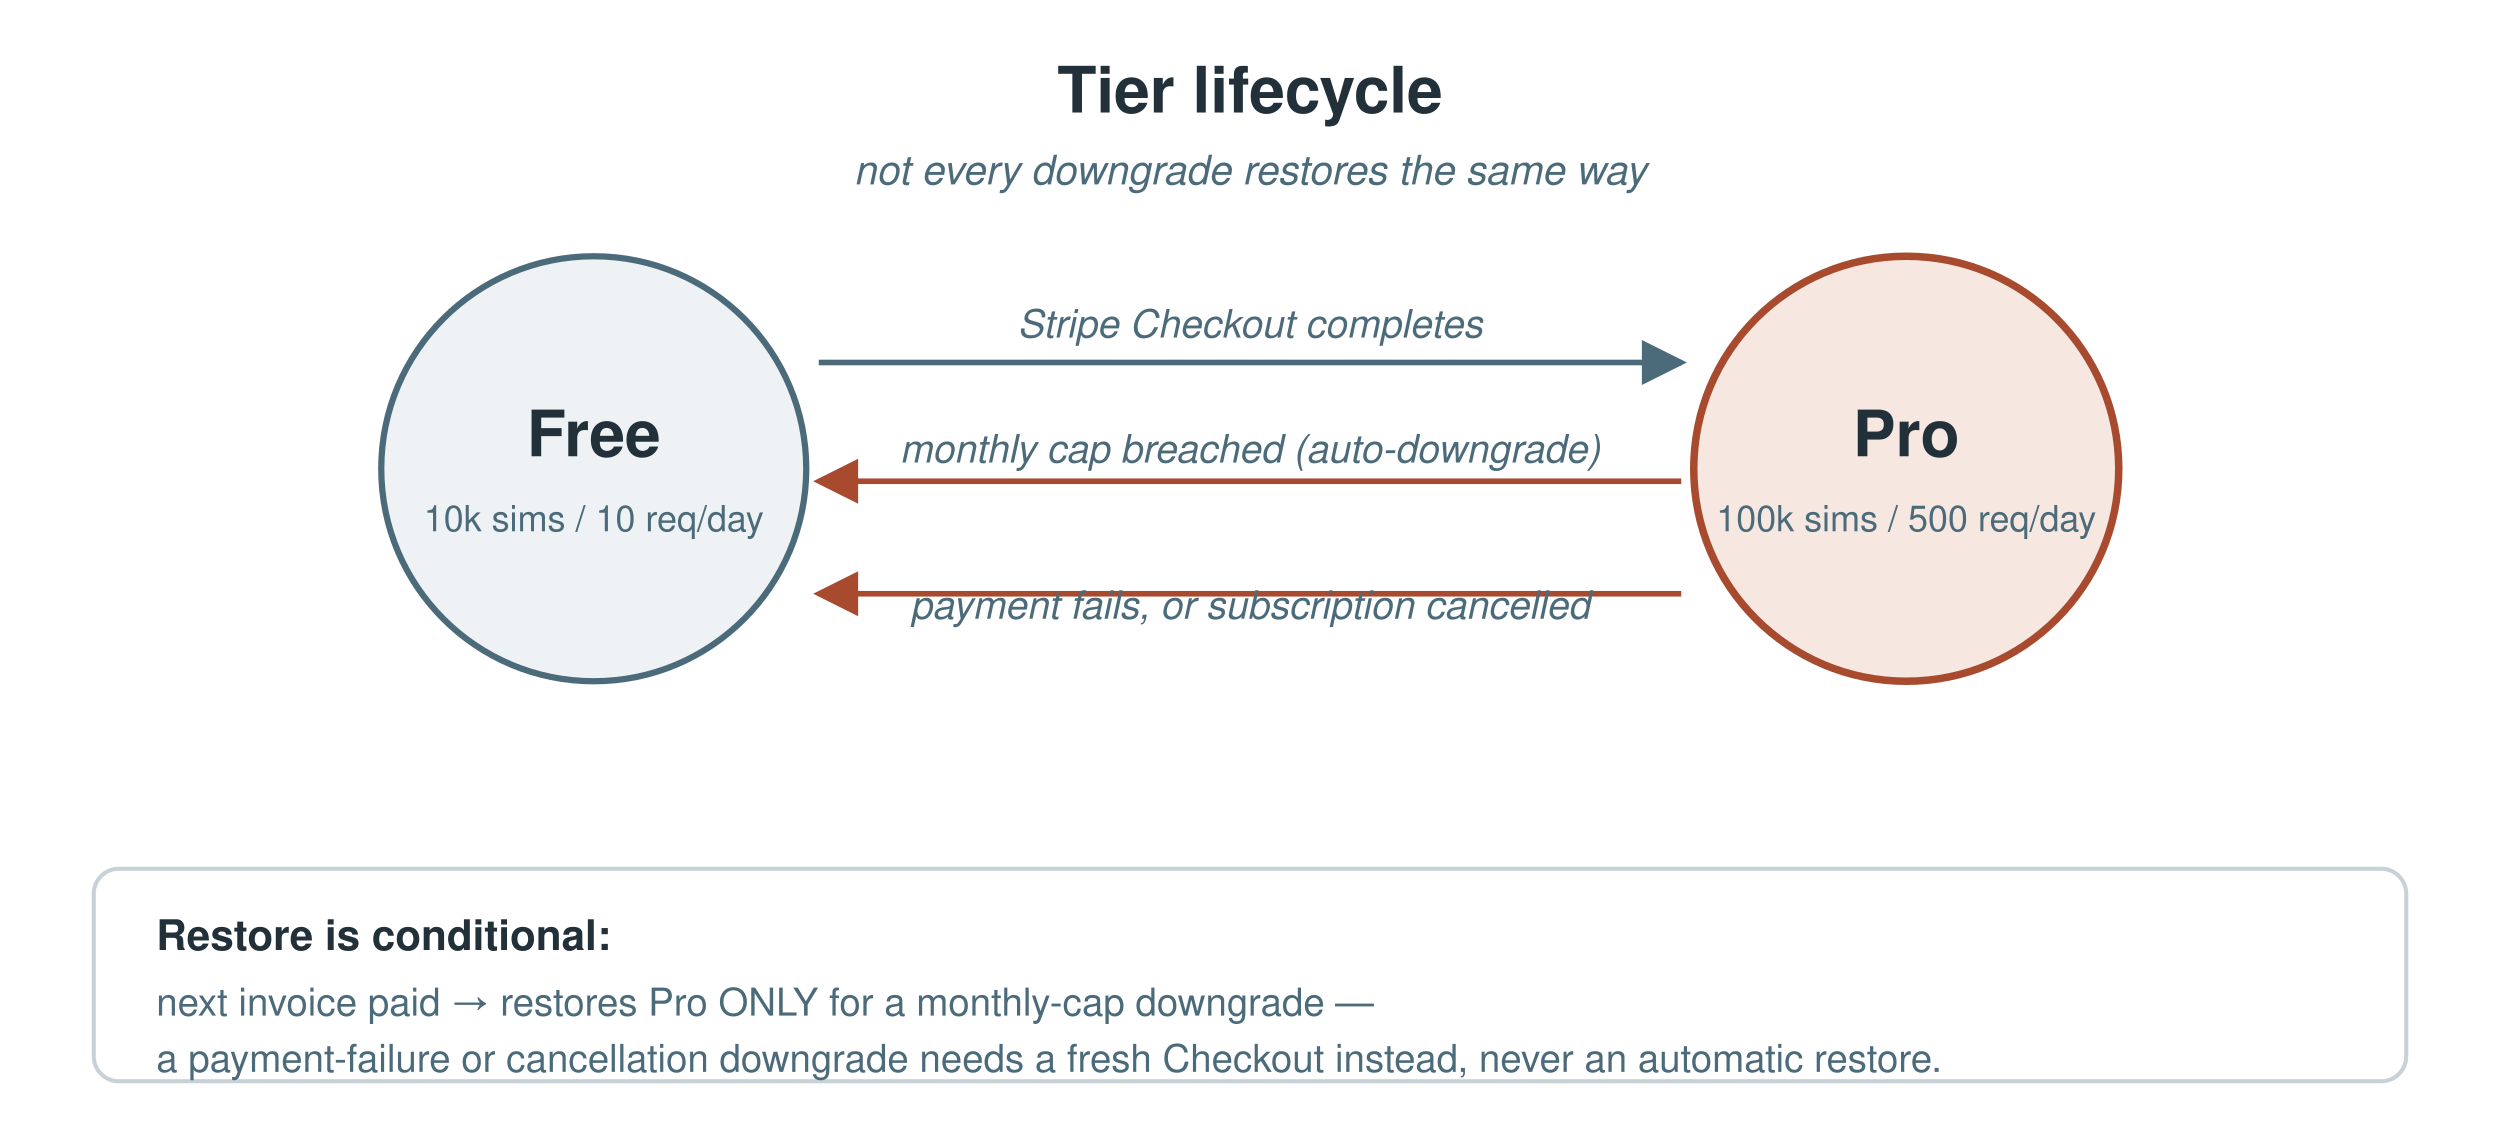
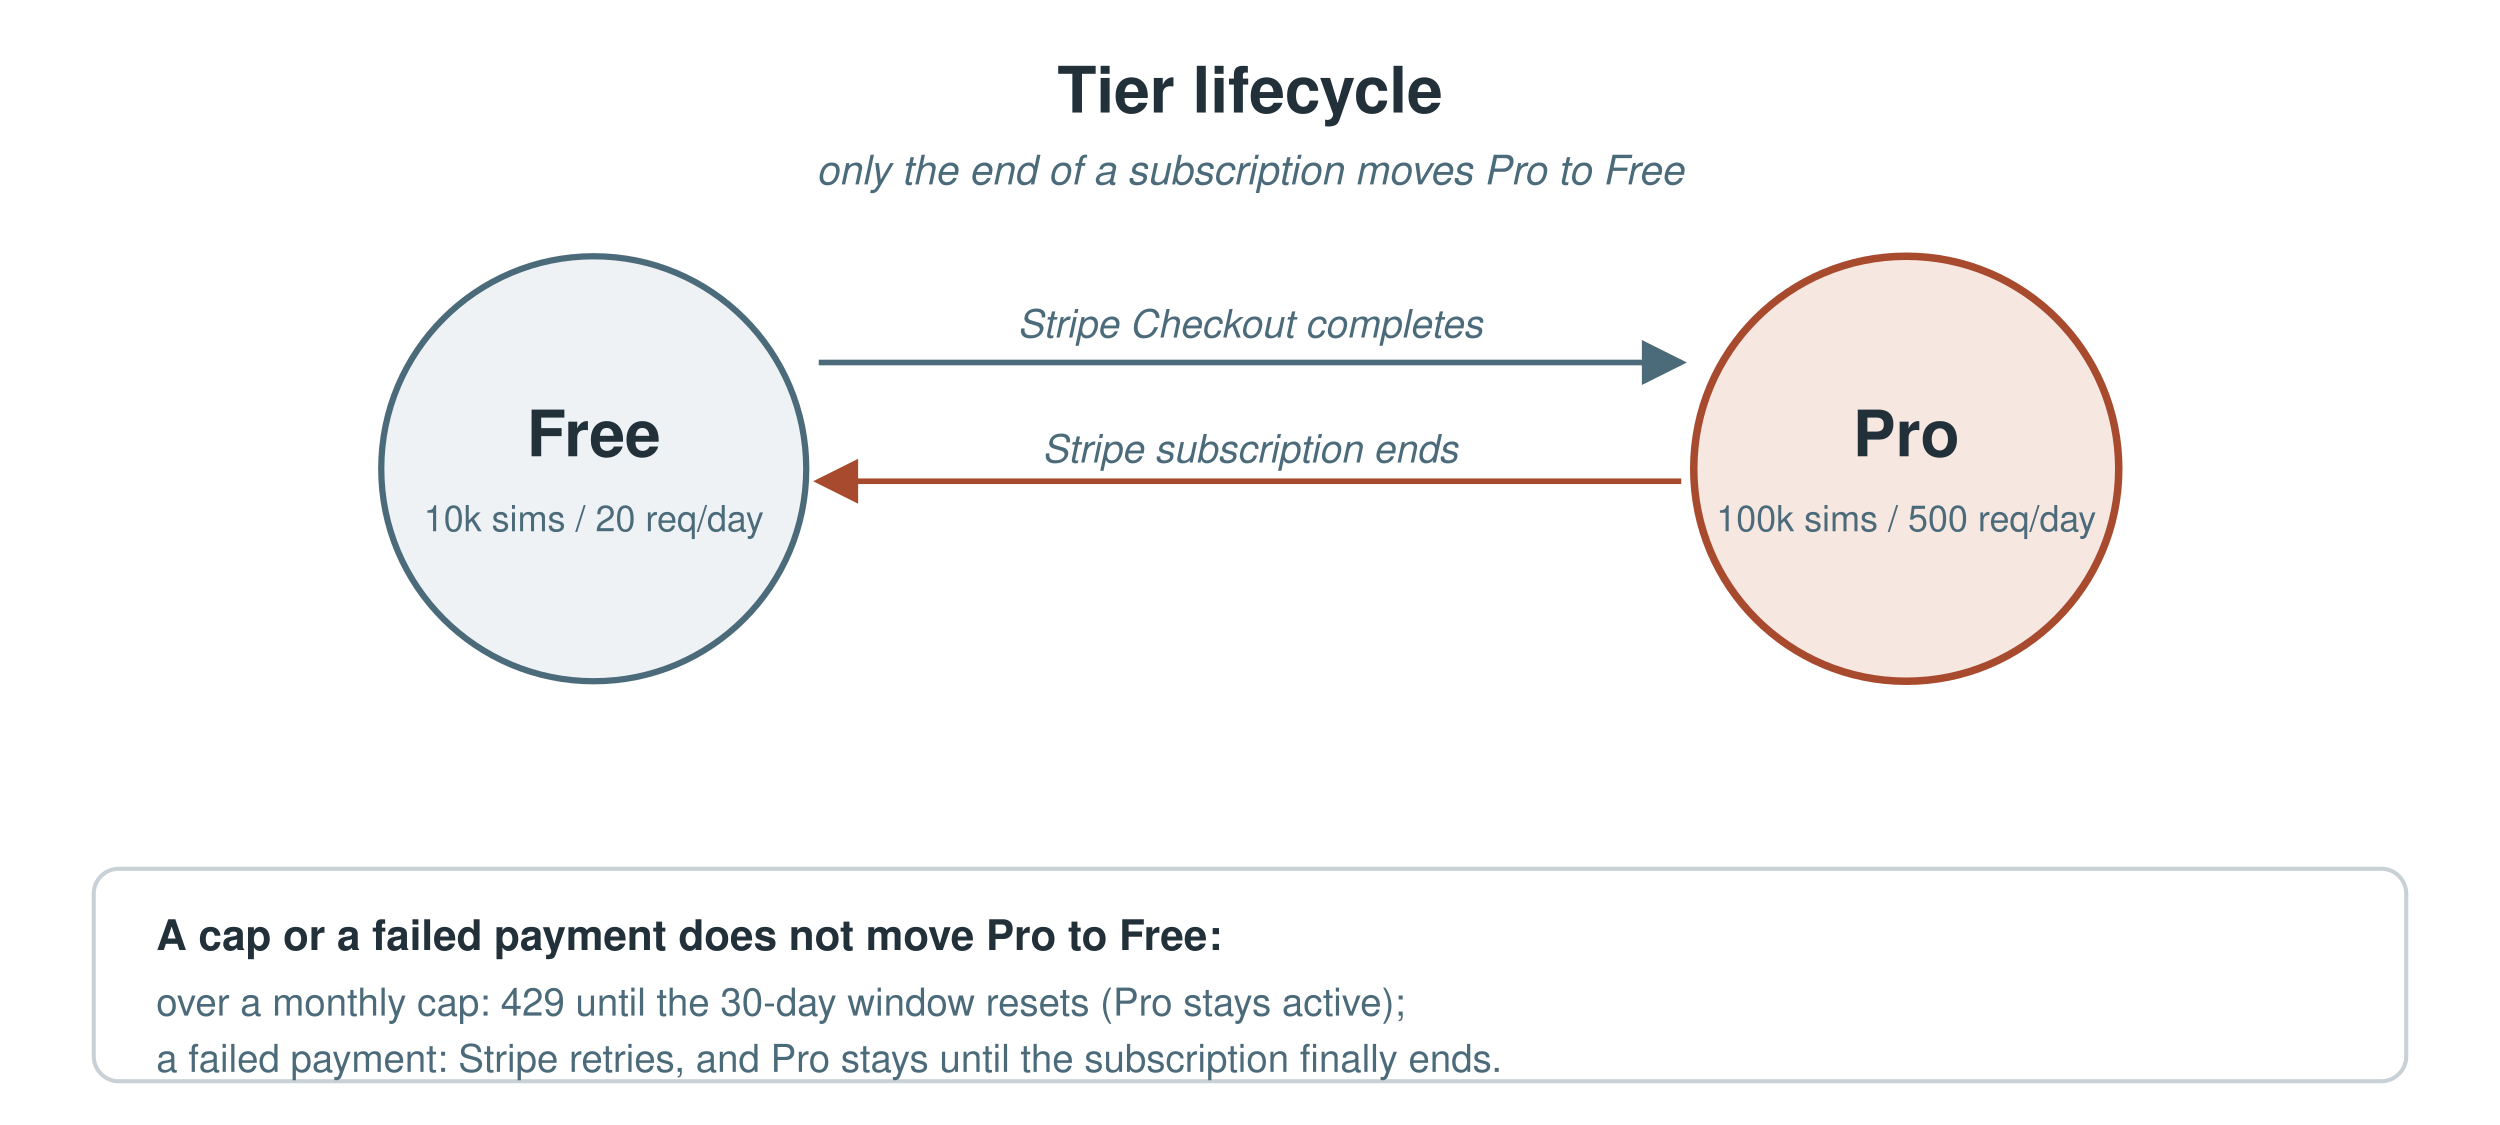
<svg xmlns="http://www.w3.org/2000/svg" width="800" height="360" viewBox="0 0 800 360">
  <rect width="800" height="360" fill="#ffffff" />
  <text x="400.0" y="36" font-family="Helvetica, Arial, sans-serif" font-size="20.5" font-weight="700" fill="#22303a" text-anchor="middle">Tier lifecycle</text>
-   <text x="400.0" y="59" font-family="Helvetica, Arial, sans-serif" font-size="13" font-weight="normal" fill="#4c6b7a" text-anchor="middle" font-style="italic">not every downgrade restores the same way</text>
+   <text x="400.0" y="59" font-family="Helvetica, Arial, sans-serif" font-size="13" font-weight="normal" fill="#4c6b7a" text-anchor="middle" font-style="italic">only the end of a subscription moves Pro to Free</text>
  <circle cx="190" cy="150" r="68" fill="#eef2f4" stroke="#4c6b7a" stroke-width="2" />
  <text x="190" y="146" font-family="Helvetica, Arial, sans-serif" font-size="20.5" font-weight="700" fill="#22303a" text-anchor="middle">Free</text>
-   <text x="190" y="170" font-family="Helvetica, Arial, sans-serif" font-size="11.5" font-weight="normal" fill="#4c6b7a" text-anchor="middle">10k sims / 10 req/day</text>
+   <text x="190" y="170" font-family="Helvetica, Arial, sans-serif" font-size="11.5" font-weight="normal" fill="#4c6b7a" text-anchor="middle">10k sims / 20 req/day</text>
  <circle cx="610" cy="150" r="68" fill="#f6e7e1" stroke="#a84a2e" stroke-width="2.4" />
  <text x="610" y="146" font-family="Helvetica, Arial, sans-serif" font-size="20.5" font-weight="700" fill="#22303a" text-anchor="middle">Pro</text>
  <text x="610" y="170" font-family="Helvetica, Arial, sans-serif" font-size="11.5" font-weight="normal" fill="#4c6b7a" text-anchor="middle">100k sims / 500 req/day</text>
  <defs>
    <marker id="ah85270" markerWidth="8" markerHeight="8" refX="7" refY="4" orient="auto">
      <path d="M0,0 L8,4 L0,8 z" fill="#4c6b7a" />
    </marker>
  </defs>
  <line x1="262" y1="116" x2="538" y2="116" stroke="#4c6b7a" stroke-width="1.8" marker-end="url(#ah85270)" />
  <text x="400.0" y="108" font-family="Helvetica, Arial, sans-serif" font-size="12.5" font-weight="normal" fill="#4c6b7a" text-anchor="middle" font-style="italic">Stripe Checkout completes</text>
  <defs>
    <marker id="ah27169" markerWidth="8" markerHeight="8" refX="7" refY="4" orient="auto">
      <path d="M0,0 L8,4 L0,8 z" fill="#a84a2e" />
    </marker>
  </defs>
  <line x1="538" y1="154" x2="262" y2="154" stroke="#a84a2e" stroke-width="1.8" marker-end="url(#ah27169)" />
-   <text x="400.0" y="148" font-family="Helvetica, Arial, sans-serif" font-size="12.5" font-weight="normal" fill="#4c6b7a" text-anchor="middle" font-style="italic">monthly cap breached (auto-downgrade)</text>
-   <defs>
-     <marker id="ah57387" markerWidth="8" markerHeight="8" refX="7" refY="4" orient="auto">
-       <path d="M0,0 L8,4 L0,8 z" fill="#a84a2e" />
-     </marker>
-   </defs>
-   <line x1="538" y1="190" x2="262" y2="190" stroke="#a84a2e" stroke-width="1.8" marker-end="url(#ah57387)" />
-   <text x="400.0" y="198" font-family="Helvetica, Arial, sans-serif" font-size="12.5" font-weight="normal" fill="#4c6b7a" text-anchor="middle" font-style="italic">payment fails, or subscription cancelled</text>
+   <text x="400.0" y="148" font-family="Helvetica, Arial, sans-serif" font-size="12.5" font-weight="normal" fill="#4c6b7a" text-anchor="middle" font-style="italic">Stripe subscription ends</text>
  <rect x="30" y="278" width="740" height="68" rx="8" fill="#ffffff" stroke="#c7d1d6" stroke-width="1.3" />
-   <text x="50" y="304" font-family="Helvetica, Arial, sans-serif" font-size="13.5" font-weight="700" fill="#22303a" text-anchor="start">Restore is conditional:</text>
-   <text x="50" y="325" font-family="Helvetica, Arial, sans-serif" font-size="12.3" font-weight="normal" fill="#4c6b7a" text-anchor="start">next invoice paid → restores Pro ONLY for a monthly-cap downgrade —</text>
-   <text x="50" y="343" font-family="Helvetica, Arial, sans-serif" font-size="12.3" font-weight="normal" fill="#4c6b7a" text-anchor="start">a payment-failure or cancellation downgrade needs a fresh Checkout instead, never an automatic restore.</text>
+   <text x="50" y="304" font-family="Helvetica, Arial, sans-serif" font-size="13.5" font-weight="700" fill="#22303a" text-anchor="start">A cap or a failed payment does not move Pro to Free:</text>
+   <text x="50" y="325" font-family="Helvetica, Arial, sans-serif" font-size="12.3" font-weight="normal" fill="#4c6b7a" text-anchor="start">over a monthly cap: 429 until the 30-day window resets (Pro stays active);</text>
+   <text x="50" y="343" font-family="Helvetica, Arial, sans-serif" font-size="12.3" font-weight="normal" fill="#4c6b7a" text-anchor="start">a failed payment: Stripe retries, and Pro stays until the subscription finally ends.</text>
</svg>
